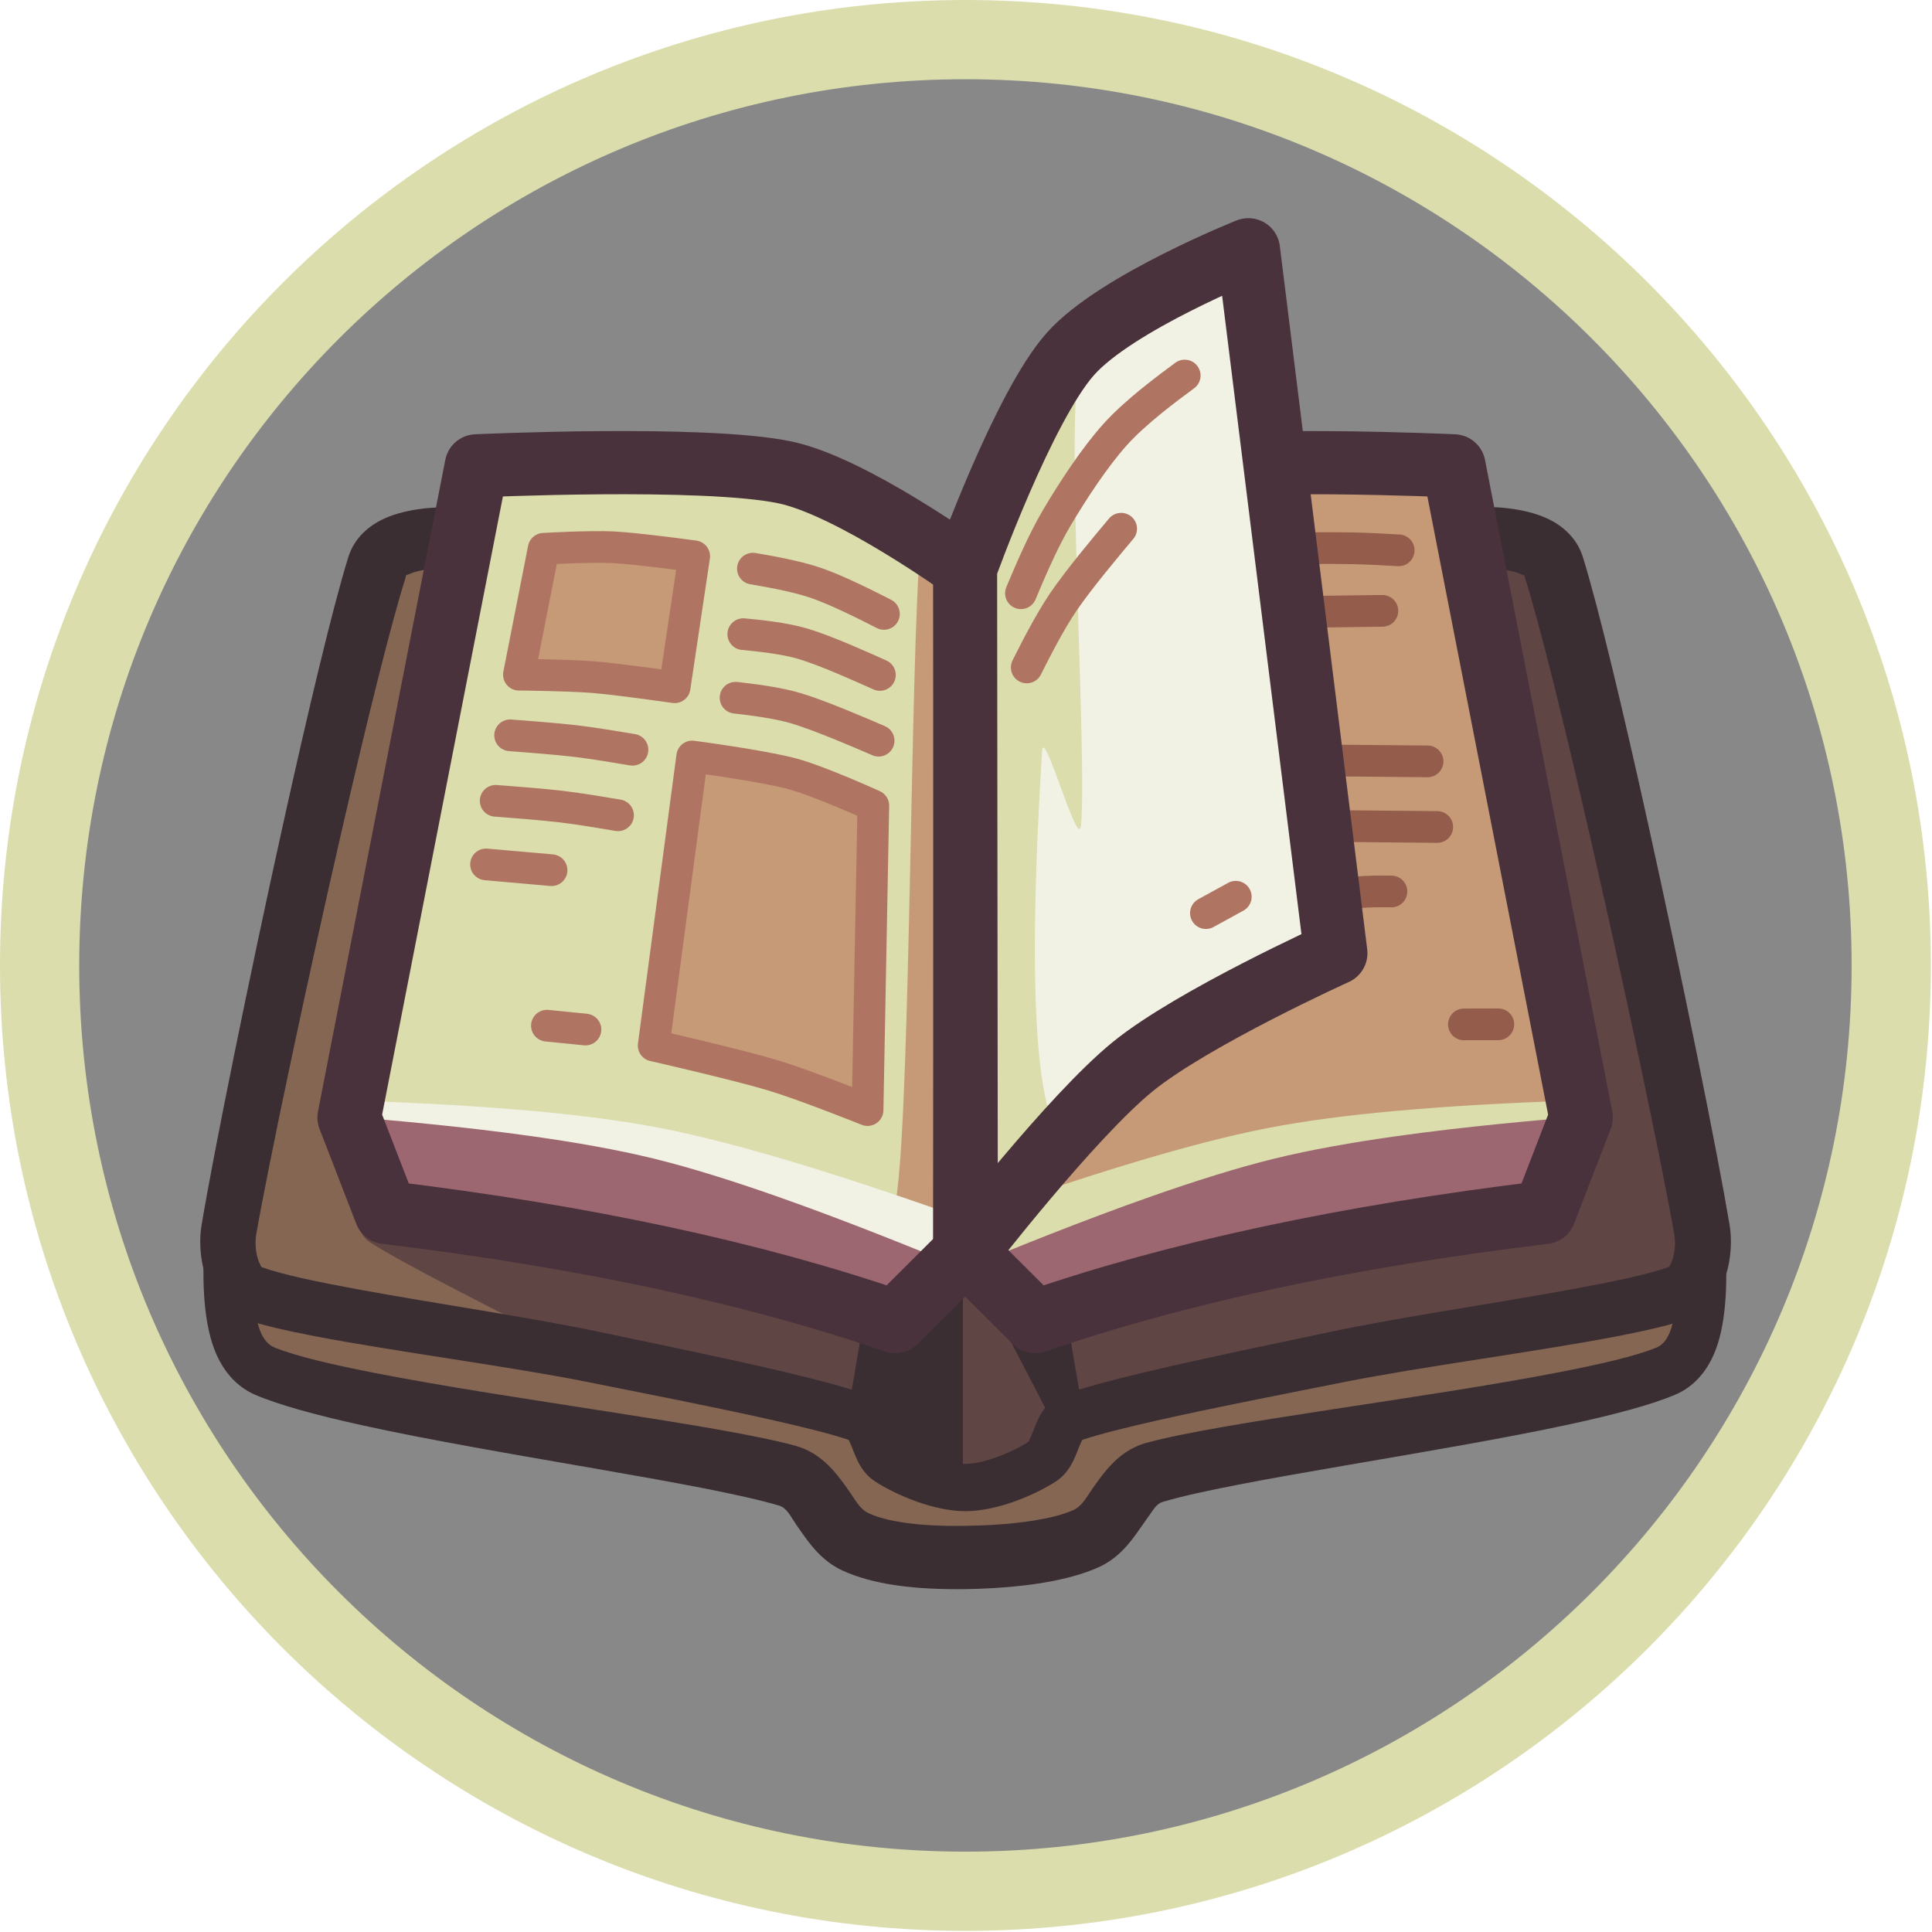
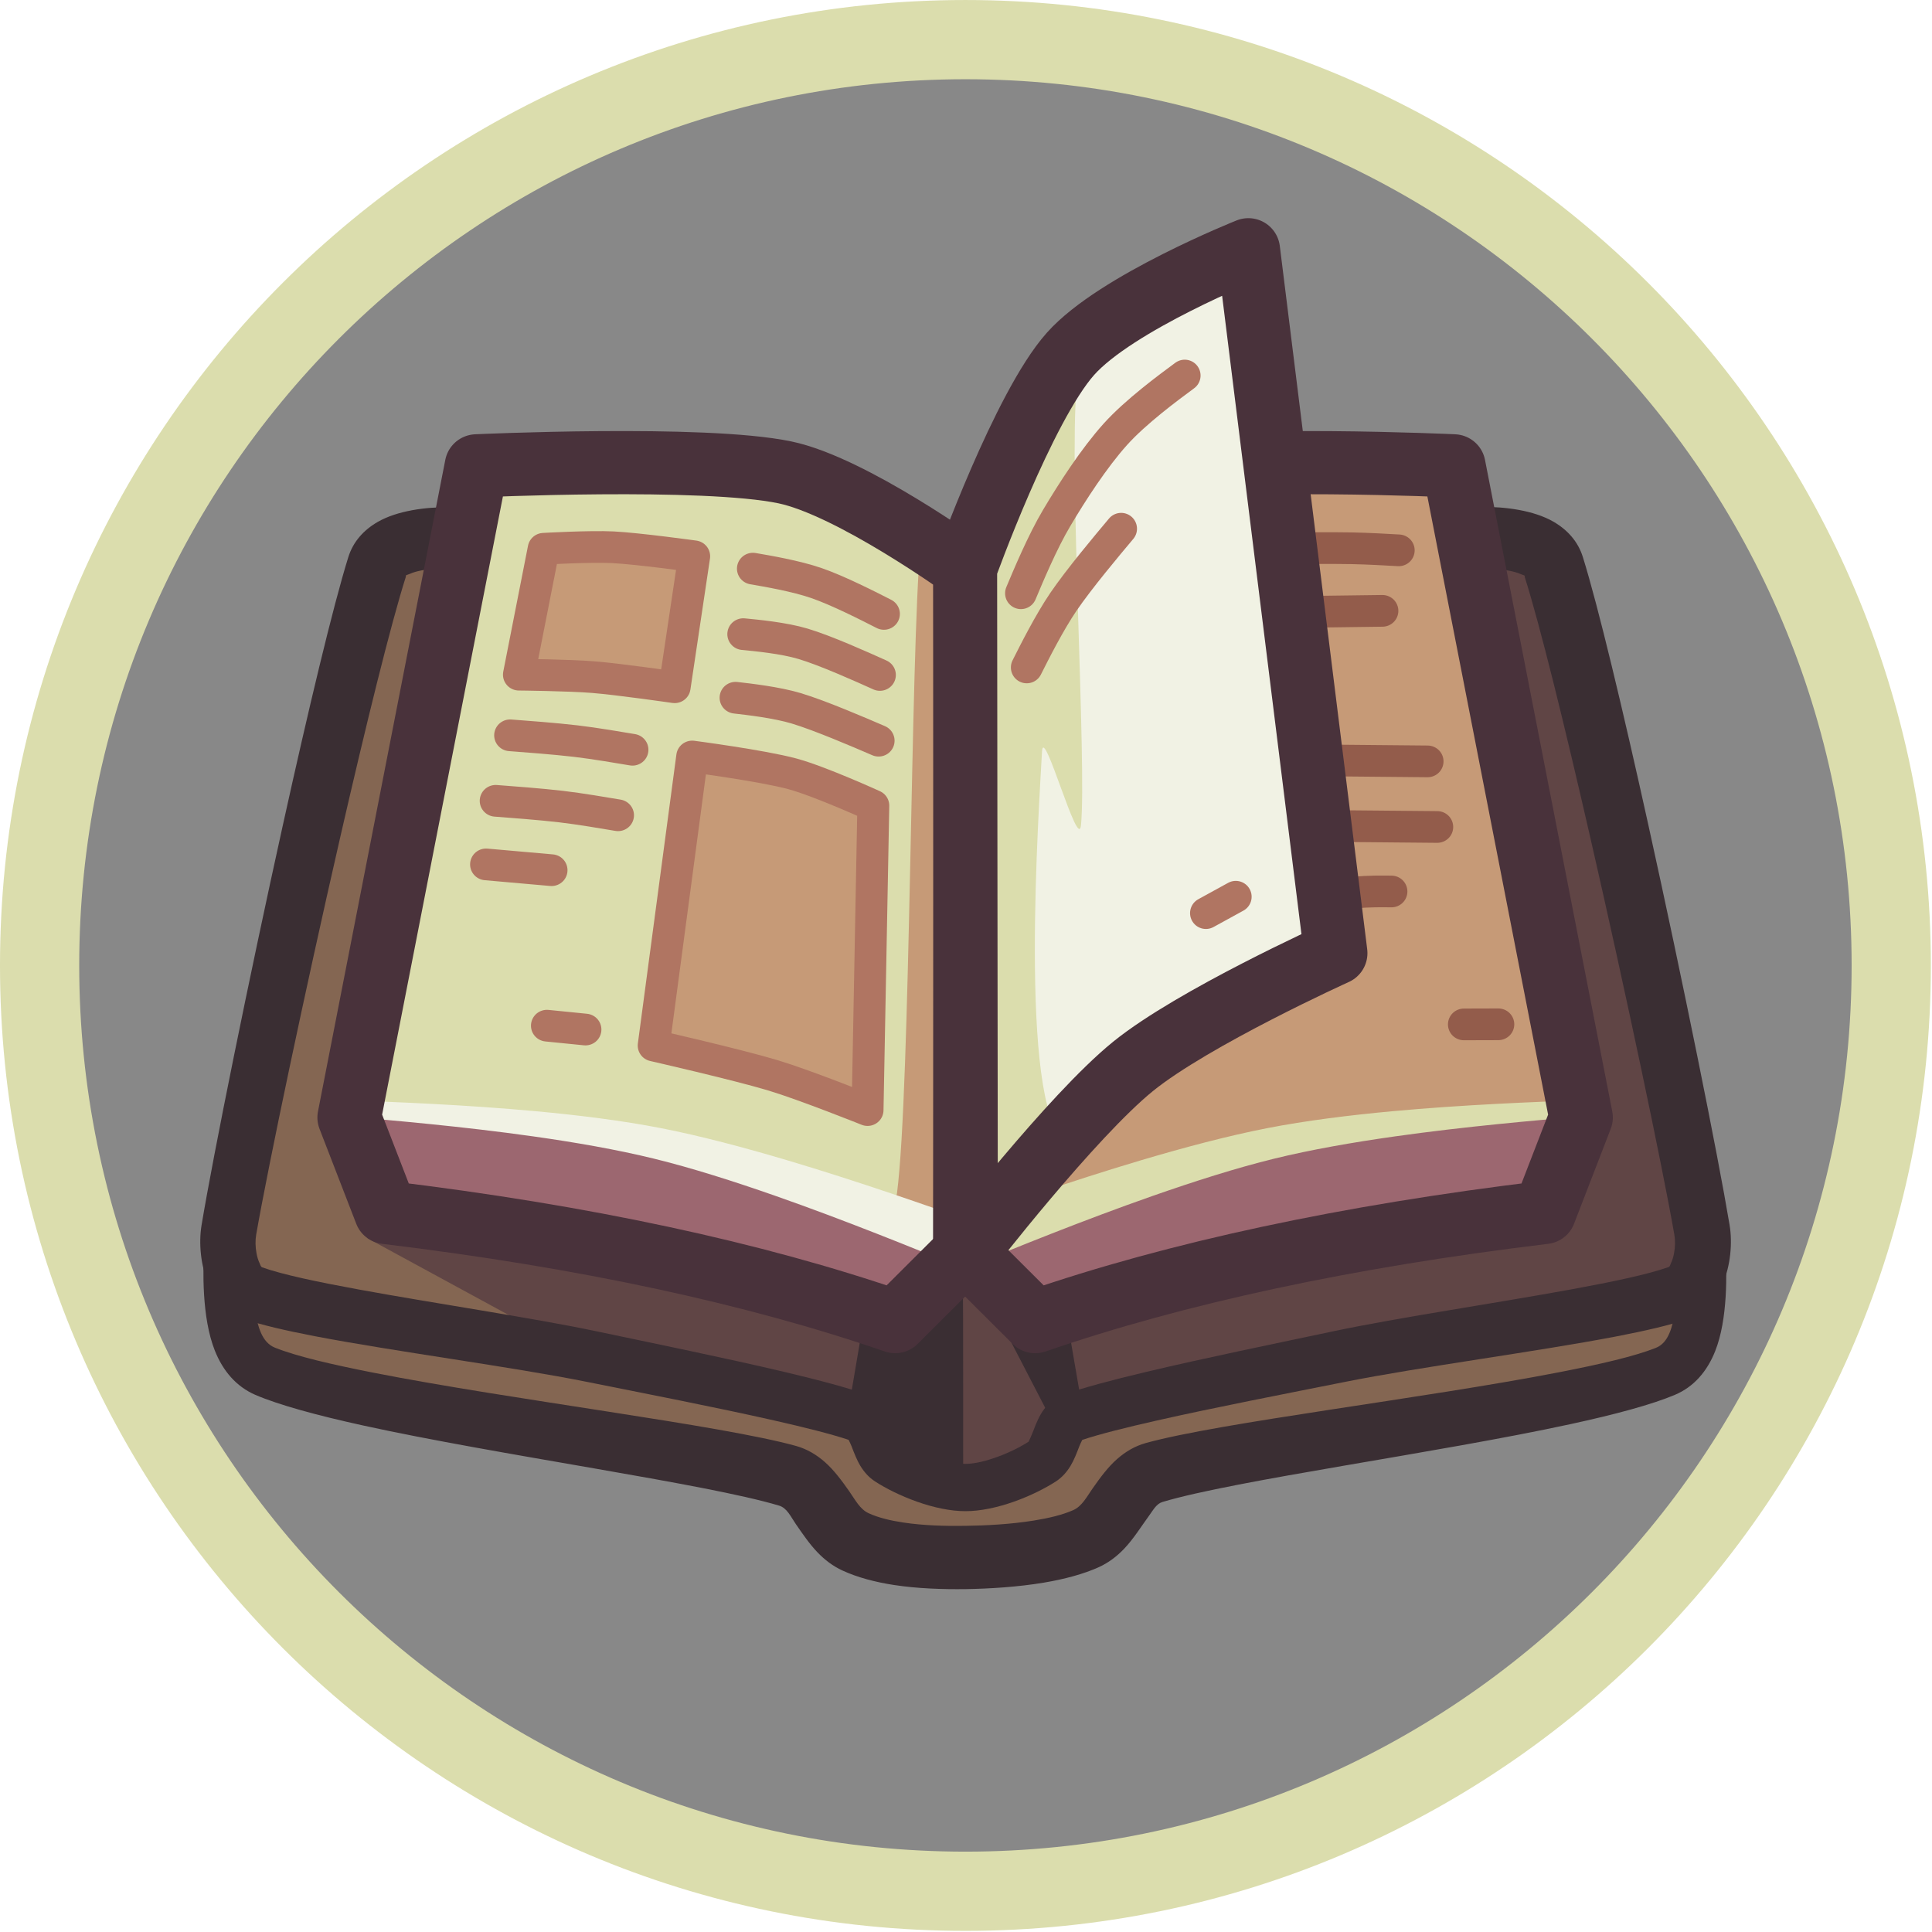
<svg xmlns="http://www.w3.org/2000/svg" xmlns:ns1="https://boxy-svg.com" width="100%" height="100%" viewBox="0 0 1016 1016" version="1.1" style="fill-rule:evenodd;clip-rule:evenodd;stroke-linecap:round;stroke-linejoin:round;stroke-miterlimit:1.5;">
  <defs>
    <linearGradient id="color-1" ns1:pinned="true">
      <stop style="stop-color: rgb(241, 242, 228)" />
    </linearGradient>
    <linearGradient id="color-0" ns1:pinned="true">
      <stop style="stop-color: rgb(219, 221, 173)" />
    </linearGradient>
    <linearGradient id="color-6" ns1:pinned="true">
      <stop style="stop-color: rgb(198, 154, 119)" />
    </linearGradient>
    <linearGradient id="color-7" ns1:pinned="true">
      <stop style="stop-color: rgb(176, 117, 98)" />
    </linearGradient>
    <linearGradient id="color-8" ns1:pinned="true">
      <stop style="stop-color: rgb(198, 154, 119)" />
    </linearGradient>
    <linearGradient id="color-9" ns1:pinned="true">
      <stop style="stop-color: rgb(147, 92, 75)" />
    </linearGradient>
    <linearGradient id="color-2" ns1:pinned="true">
      <stop style="stop-color: rgb(73, 50, 59)" />
    </linearGradient>
    <linearGradient id="color-10" ns1:pinned="true">
      <stop style="stop-color: rgb(156, 103, 112)" />
    </linearGradient>
    <linearGradient id="color-3" ns1:pinned="true">
      <stop style="stop-color: rgb(132, 102, 82);" />
    </linearGradient>
    <linearGradient id="color-4" ns1:pinned="true">
      <stop style="stop-color: rgb(96, 69, 69);" />
    </linearGradient>
    <linearGradient id="color-5" ns1:pinned="true">
      <stop style="stop-color: rgb(58, 46, 51)" />
    </linearGradient>
  </defs>
  <g transform="matrix(-0.940047,0,0,0.940047,3474.56,-439.503)">
    <circle cx="3156.08" cy="1007.62" r="517.92" style="stroke-width: 44.32px; stroke: rgb(219, 221, 173); fill: rgb(136, 136, 136);" />
    <g transform="matrix(-1.06378, 0, 0, 1.06378, 4296.53, -260.46)" style="">
      <g>
-         <path d="M 684.142 1338.47 C 683.542 1357.84 682.343 1396.57 703.854 1405.48 C 752.923 1425.81 926.818 1445.48 978.557 1460.43 C 994.517 1465.04 999.189 1488.25 1014.28 1495.18 C 1029.87 1502.34 1052.62 1503.67 1072.08 1503.39 C 1092.29 1503.11 1119.01 1500.91 1135.54 1493.46 C 1150.68 1486.64 1155.3 1463.33 1171.27 1458.72 C 1222.05 1444.05 1392.19 1425.23 1440.22 1405.48 C 1461.19 1396.86 1460.01 1359.1 1459.42 1340.22" style="fill: url(#color-3);" />
+         <path d="M 684.209 1359.683 C 684.209 1359.683 682.343 1396.57 703.854 1405.48 C 752.923 1425.81 926.818 1445.48 978.557 1460.43 C 994.517 1465.04 999.189 1488.25 1014.28 1495.18 C 1029.87 1502.34 1052.62 1503.67 1072.08 1503.39 C 1092.29 1503.11 1119.01 1500.91 1135.54 1493.46 C 1150.68 1486.64 1155.3 1463.33 1171.27 1458.72 C 1222.05 1444.05 1392.19 1425.23 1440.22 1405.48 C 1461.19 1396.86 1459.941 1361.054 1459.941 1361.054 L 1133.854 1432.854 L 1071.768 1466.6 L 1014.718 1430.512 L 684.209 1359.683 Z" style="fill: url(#color-3);" />
        <path d="M 1072.074 967.193 C 1058.544 967.193 1040.814 974.843 1031.494 980.973 C 1023.794 986.023 1024.824 1000.863 1016.134 1003.933 C 990.119 1013.113 922.528 1026.393 875.387 1036.073 C 822.287 1046.983 729.307 1058.273 697.532 1069.373 C 686.307 1073.293 682.736 1090.943 684.736 1102.663 C 695.612 1166.373 743.595 1391.003 762.788 1451.662 C 766.81 1464.373 786.565 1466.807 799.895 1466.587 C 834.655 1466.013 925.99 1457.976 971.353 1448.218 C 1006.694 1440.616 1038.504 1408.033 1072.074 1408.033 C 1105.644 1408.033 1137.454 1440.616 1172.794 1448.218 C 1218.154 1457.976 1309.494 1466.013 1344.254 1466.587 C 1357.584 1466.807 1377.334 1464.373 1381.364 1451.662 C 1400.554 1391.003 1448.534 1166.373 1459.414 1102.663 C 1461.414 1090.943 1457.844 1073.293 1446.614 1069.373 C 1414.844 1058.273 1321.864 1046.983 1268.764 1036.073 C 1221.624 1026.393 1154.034 1013.113 1128.014 1003.933 C 1119.334 1000.863 1120.354 986.023 1112.654 980.973 C 1103.334 974.843 1085.604 967.193 1072.074 967.193 Z" style="fill: url(#color-4);" transform="matrix(-1, 0, 0, -1, 2144.15, 2433.793)" />
-         <path d="M 950.515 1443.24 C 964.977 1440.74 791.957 1359.36 758.825 1337.54 C 751.526 1332.73 750.672 1320.97 751.726 1312.29 C 759.088 1251.68 803.79 1029.49 803.001 973.878 C 802.735 955.144 770.501 960.035 764.378 977.742 C 742.553 1040.851 683.489 1340.473 694.031 1359.001 C 735.839 1432.484 936.053 1445.74 950.515 1443.24 Z" style="fill: url(#color-3);" />
+         <path d="M 684.209 1359.683 L 861.729 1392.111 L 757.878 1335.645 C 750.579 1330.835 807.492 967.193 807.492 967.193 L 765.033 980.799 L 684.209 1359.683 Z" style="fill: url(#color-3);" />
      </g>
-       <g>
+       <g style="">
        <path d="M 671.717 1338.09 C 671.066 1352.66 670.457 1377.1 677.299 1394.45 C 681.57 1405.29 688.661 1413.57 698.71 1417.9 C 711.069 1423.2 731.052 1428.64 755.057 1433.92 C 826.505 1449.61 935.149 1464.46 974.029 1476.1 C 978.279 1477.36 980.175 1481.9 982.852 1485.77 C 986.467 1490.99 990.082 1496.33 994.295 1500.71 C 998.122 1504.69 1002.44 1507.95 1007.37 1510.23 C 1015.18 1513.84 1024.48 1516.31 1034.38 1517.84 C 1046.75 1519.75 1060.13 1520.19 1072.32 1520.03 C 1084.83 1519.82 1099.68 1518.91 1113.37 1516.61 C 1124.15 1514.8 1134.24 1512.11 1142.29 1508.45 C 1147.24 1506.18 1151.58 1502.93 1155.41 1498.94 C 1160.43 1493.71 1164.54 1487.03 1168.95 1480.98 C 1170.97 1478.2 1172.59 1475.12 1175.73 1474.19 C 1213.88 1462.77 1320.15 1448.45 1390.06 1433.31 C 1413.59 1428.21 1433.17 1422.96 1445.29 1417.81 C 1455.17 1413.61 1462.15 1405.49 1466.36 1394.86 C 1473.06 1377.94 1472.47 1354.06 1471.84 1339.83 C 1471.63 1332.98 1465.88 1327.58 1459.03 1327.8 C 1452.17 1328.01 1446.78 1333.75 1446.99 1340.61 C 1447.15 1349.25 1447.43 1362.14 1445.3 1373.93 C 1443.81 1382.22 1441.92 1390.47 1435.15 1393.16 C 1424 1397.59 1405.99 1401.76 1384.44 1405.95 C 1313.38 1419.76 1205.62 1432.44 1166.8 1443.24 C 1161.08 1444.86 1156.16 1447.81 1151.77 1451.68 C 1147 1455.88 1142.95 1461.4 1138.99 1467.04 C 1135.9 1471.44 1133.4 1476.44 1128.79 1478.48 C 1123.01 1481.05 1115.72 1482.73 1108 1483.98 C 1095.94 1485.92 1082.86 1486.62 1071.84 1486.75 C 1061.42 1486.91 1049.98 1486.6 1039.39 1485 C 1032.74 1484 1026.45 1482.53 1021.2 1480.13 C 1016.59 1478.04 1014.09 1473.01 1011 1468.61 C 1007.02 1462.95 1002.95 1457.43 998.16 1453.21 C 993.762 1449.34 988.823 1446.39 983.085 1444.76 C 943.534 1433.75 833.428 1420.5 760.817 1406.23 C 738.806 1401.9 720.394 1397.62 708.997 1393.07 C 701.959 1390.26 699.92 1381.73 698.354 1373.12 C 696.146 1360.99 696.413 1347.74 696.566 1338.86 C 696.778 1332 691.384 1326.26 684.526 1326.05 C 677.669 1325.83 671.93 1331.23 671.717 1338.09 Z" style="fill: url(#color-5);" />
-         <path d="M 1070.766 1475.66 L 1070.766 1345.66 C 1070.766 1345.66 1036.376 1389.2 1027.856 1404.98 C 1022.106 1415.62 1013.376 1429.98 1019.656 1440.32 C 1026.806 1452.1 1070.766 1475.66 1070.766 1475.66 Z" style="fill: url(#color-5);" />
        <path d="M 1133.666 988.432 C 1142.856 991.512 1156.796 994.992 1172.946 998.652 C 1203.466 1005.572 1241.696 1012.992 1271.646 1018.992 C 1311.036 1026.882 1372.356 1034.882 1414.386 1042.942 C 1429.856 1045.912 1442.846 1048.952 1451.526 1051.942 C 1459.946 1054.832 1466.426 1061.622 1470.326 1070.582 C 1474.456 1080.042 1475.486 1092.012 1473.946 1101.282 C 1467.756 1138.442 1449.226 1230.102 1431.036 1312.372 C 1417.836 1372.122 1404.786 1426.952 1396.756 1452.652 C 1394.256 1460.661 1388.806 1466.824 1381.316 1471.143 C 1370.976 1477.107 1355.736 1479.016 1344.146 1478.855 C 1325.716 1478.601 1291.626 1476.345 1256.676 1472.825 C 1224.516 1469.584 1191.636 1465.253 1169.486 1460.538 C 1144.236 1455.139 1120.536 1437.922 1096.966 1427.332 C 1088.756 1423.642 1080.596 1420.842 1072.236 1420.852 C 1063.886 1420.852 1055.736 1423.672 1047.526 1427.372 C 1023.956 1437.982 1000.246 1455.194 975.003 1460.602 C 952.851 1465.334 919.973 1469.693 887.805 1472.952 C 852.86 1476.494 818.761 1478.758 800.325 1479.021 C 788.713 1479.186 773.428 1477.276 763.064 1471.298 C 755.536 1466.955 750.065 1460.757 747.55 1452.704 C 739.52 1427.002 726.444 1372.172 713.236 1312.412 C 695.052 1230.142 676.55 1138.472 670.363 1101.312 C 668.824 1092.012 669.865 1080.002 674.001 1070.522 C 677.926 1061.522 684.437 1054.702 692.894 1051.792 C 701.584 1048.812 714.575 1045.772 730.056 1042.802 C 772.087 1034.742 833.405 1026.762 872.802 1018.872 C 902.759 1012.892 940.989 1005.512 971.517 998.612 C 987.665 994.962 1001.596 991.482 1010.796 988.412 C 1011.206 987.582 1011.946 986.062 1012.326 985.072 C 1013.706 981.502 1015.096 977.832 1016.966 974.752 C 1018.996 971.412 1021.516 968.602 1024.696 966.542 C 1030.196 962.972 1038.236 958.912 1046.866 955.872 C 1055.366 952.882 1064.406 950.892 1072.236 950.932 C 1080.066 950.892 1089.106 952.882 1097.606 955.882 C 1106.236 958.922 1114.266 962.982 1119.766 966.562 C 1122.936 968.612 1125.466 971.422 1127.496 974.762 C 1129.366 977.842 1130.746 981.512 1132.126 985.072 C 1132.506 986.072 1133.246 987.602 1133.666 988.432 Z M 778.197 1442.464 C 778.178 1442.444 778.154 1442.444 778.125 1442.469 C 777.559 1442.968 779.384 1443.329 780.143 1443.675 C 781.992 1444.517 784.092 1445.063 786.244 1445.48 C 790.848 1446.371 795.698 1446.568 799.788 1446.491 C 817.63 1446.156 850.616 1443.754 884.426 1440.202 C 915.265 1436.962 946.794 1432.771 968.027 1428.172 C 980.32 1425.512 992.05 1419.272 1003.666 1412.882 C 1017.696 1405.162 1031.526 1397.132 1045.426 1392.372 C 1054.296 1389.332 1063.226 1387.552 1072.236 1387.562 C 1081.246 1387.572 1090.166 1389.362 1099.036 1392.412 C 1112.926 1397.182 1126.756 1405.202 1140.786 1412.932 C 1152.396 1419.332 1164.136 1425.572 1176.436 1428.232 C 1197.666 1432.852 1229.196 1437.071 1260.036 1440.329 C 1293.846 1443.902 1326.836 1446.313 1344.686 1446.656 C 1348.786 1446.735 1353.646 1446.541 1358.266 1445.649 C 1360.426 1445.23 1362.546 1444.683 1364.406 1443.835 C 1365.186 1443.479 1367.056 1443.097 1366.476 1442.582 C 1366.456 1442.564 1366.436 1442.561 1366.426 1442.573 L 1366.286 1443.01 C 1366.326 1442.884 1366.346 1442.61 1366.426 1442.573 C 1374.506 1417.232 1387.606 1363.802 1400.956 1305.592 C 1419.636 1224.062 1438.766 1133.212 1445.206 1096.372 C 1445.726 1093.402 1445.676 1089.832 1445.016 1086.432 C 1444.666 1084.632 1444.176 1082.872 1443.416 1081.322 C 1443.006 1080.472 1442.846 1079.432 1442.026 1079.132 C 1431.166 1075.282 1412.786 1071.432 1391.356 1067.512 C 1351.056 1060.122 1300.376 1052.692 1266.196 1045.502 C 1236.106 1039.162 1197.706 1031.332 1167.046 1024.062 C 1149.046 1019.792 1133.656 1015.682 1123.906 1012.182 C 1119.576 1010.622 1116.176 1007.962 1113.516 1004.382 C 1111.186 1001.232 1109.446 997.202 1107.906 993.032 C 1107.386 991.632 1106.886 990.212 1106.276 988.892 C 1106.066 988.452 1105.656 987.722 1105.516 987.502 C 1101.396 984.802 1095.466 981.802 1089.136 979.502 C 1083.466 977.432 1077.476 975.822 1072.236 975.792 C 1066.996 975.822 1061.006 977.442 1055.336 979.502 C 1049.016 981.812 1043.096 984.802 1038.976 987.502 C 1038.736 988.012 1037.266 991.202 1036.586 993.042 C 1035.046 997.212 1033.306 1001.252 1030.976 1004.392 C 1028.306 1007.982 1024.906 1010.642 1020.576 1012.202 C 1010.826 1015.702 995.43 1019.822 977.43 1024.102 C 946.779 1031.392 908.382 1039.262 878.296 1045.622 C 844.121 1052.812 793.445 1060.262 753.138 1067.652 C 731.719 1071.582 713.352 1075.422 702.493 1079.282 C 701.705 1079.562 701.59 1080.572 701.193 1081.382 C 700.441 1082.932 699.951 1084.682 699.606 1086.462 C 698.952 1089.842 698.913 1093.392 699.433 1096.352 C 705.876 1133.182 725.031 1224.022 743.718 1305.552 C 757.047 1363.702 770.114 1417.092 778.197 1442.464 C 778.275 1442.524 778.306 1442.819 778.35 1442.958 L 778.197 1442.464 Z" style="fill: url(#color-5);" transform="matrix(-1, 0, 0, -1, 2144.312, 2429.962)" />
-         <path d="M 1019.31 1374.05 L 1010.12 1428.11 C 1008.68 1432.39 1011 1437.04 1015.28 1438.48 C 1019.57 1439.92 1024.22 1437.6 1025.66 1433.31 L 1050.91 1384.65 C 1053.84 1375.93 1049.13 1366.47 1040.41 1363.55 C 1031.69 1360.62 1022.23 1365.33 1019.31 1374.05 Z" style="fill: url(#color-5);" />
-         <path d="M 1133.593 1416.937 L 1108.343 1368.277 C 1106.903 1363.987 1102.253 1361.667 1097.963 1363.107 C 1093.683 1364.547 1091.363 1369.197 1092.803 1373.477 L 1101.993 1427.537 C 1104.913 1436.257 1114.373 1440.967 1123.093 1438.037 C 1131.813 1435.117 1136.523 1425.657 1133.593 1416.937 Z" style="fill: url(#color-5);" transform="matrix(-1, 0, 0, -1, 2226.839, 2801.587)" />
+         <path style="fill: url(#color-5);" d="M 1134.036 1427.649 L 1126.622 1384.569 L 1093.246 1384.569 C 1093.246 1384.569 1120.74 1437.658 1120.74 1437.636 L 1134.036 1427.649 Z M 1070.891 1460.836 C 1070.891 1460.836 1070.916 1362.563 1070.766 1362.519 C 1070.616 1362.475 1021.273 1362.564 1021.273 1362.519 C 1021.273 1362.474 1009.693 1430.67 1009.693 1430.67 C 1009.693 1430.67 1070.592 1460.701 1070.891 1460.836 Z" />
      </g>
    </g>
    <g transform="matrix(-1.07032, 0, 0, 1.06378, 4303.54, -260.46)" style="">
-       <path d="M1035.34,1379.35L1072.07,1342.49L1071.78,983.119C1071.78,983.119 1012.55,940.098 977.756,932.765C935.215,923.799 816.535,929.321 816.535,929.321L749.986,1272.01L769.192,1321.95C872.395,1334.5 961.159,1353.61 1035.34,1379.35Z" style="fill: url(#color-0);" />
+       <path d="M1035.34,1379.35L1072.07,1342.49L1071.78,983.119C1071.78,983.119 1012.55,940.098 977.756,932.765C935.215,923.799 816.535,929.321 816.535,929.321L749.986,1272.01L769.192,1321.95C872.395,1334.5 961.159,1353.61 1035.34,1379.35Z" style="fill: url(#color-0);">
+         </path>
      <path d="M 1036.309 1311.8 C 1043.475 1256.43 1043.326 1027.9 1048.603 970.763 C 1049.2 964.285 1064.257 966.493 1067.915 968.996 C 1071.582 971.499 1070.469 980.118 1070.549 985.782 C 1071.433 1044.83 1077.724 1256.87 1073.182 1323.28 C 1071.642 1345.88 1071.052 1359.511 1048.531 1359.931 C 1000.094 1360.811 1034.928 1322.43 1036.309 1311.8 Z" style="fill: url(#color-6);" />
      <path d="M 1054.328 1336.32 C 1038.675 1322.96 978.705 1301.53 938.418 1292.5 C 889.01 1281.42 785.428 1265.71 757.879 1269.88 C 741.488 1272.36 757.586 1311.69 773.12 1317.5 C 818.864 1334.63 985.471 1369.5 1032.343 1372.63 C 1046.397 1373.57 1065.072 1345.49 1054.328 1336.32 Z" style="fill: url(#color-10);" />
      <path d="M 749.738 1271.555 C 772.311 1273.505 809.036 1276.665 846.22 1281.955 C 868.041 1285.055 889.993 1288.895 909.286 1293.655 C 929.052 1298.525 951.196 1305.625 973.023 1313.315 C 1009.573 1326.205 1045.125 1340.815 1067.04 1349.805 C 1073.361 1352.215 1080.438 1349.025 1082.833 1342.665 C 1085.238 1336.315 1082.058 1329.185 1075.737 1326.775 C 1053.185 1318.765 1016.58 1305.765 979.059 1294.545 C 956.321 1287.755 933.282 1281.595 912.793 1277.585 C 892.837 1273.675 870.212 1270.825 847.752 1268.735 C 810.118 1265.235 773.046 1263.845 750.26 1262.985 C 747.91 1262.845 745.885 1264.645 745.741 1267.015 C 745.597 1269.375 747.387 1271.415 749.738 1271.555 Z" style="fill: url(#color-1);" />
      <path d="M 1035.34 1379.35 L 1072.07 1342.49 L 1071.78 983.119 C 1071.78 983.119 1012.55 940.098 977.756 932.765 C 935.215 923.799 816.535 929.321 816.535 929.321 L 749.986 1272.01 L 769.192 1321.95 C 872.395 1334.5 961.159 1353.61 1035.34 1379.35 Z" style="fill: none; stroke-width: 33.23px; stroke: url(#color-2);">
        </path>
-       <g transform="matrix(0.99389, 0, 0, 1, 6.54968, 0)" style="">
-         <path d="M837.265,1039.14L850.279,972.931C850.279,972.931 874.568,971.533 886.694,972.139C899.887,972.799 929.441,976.889 929.441,976.889L919.15,1045.76C919.15,1045.76 890.05,1041.54 876.402,1040.44C863.392,1039.39 837.265,1039.14 837.265,1039.14Z" style="stroke-width: 16.67px; stroke: url(#color-7); fill: url(#color-8);" />
-         <path d="M 960.314 983.38 C 967.859 984.669 982.948 987.246 993.752 990.98 C 1005.239 994.948 1021.219 1003.11 1029.219 1007.19" style="fill: none; stroke-width: 16.67px; stroke: url(#color-7);" />
-         <path d="M 955.252 1017.83 C 962.335 1018.51 976.501 1019.86 986.663 1022.9 C 998.638 1026.47 1017.61 1035.02 1027.1 1039.29" style="fill: none; stroke-width: 16.67px; stroke: url(#color-7);" />
-         <path d="M 951.191 1051.268 C 958.382 1052.088 972.765 1053.738 983.109 1056.838 C 995.649 1060.608 1016.169 1069.438 1026.429 1073.858" style="fill: none; stroke-width: 16.67px; stroke: url(#color-7);" />
-         <path d="M 1023.639 1108.01 C 1023.639 1108.01 995.796 1095.29 981.086 1091.29 C 965.211 1086.99 928.396 1082.17 928.396 1082.17 L 908.131 1234.17 C 908.131 1234.17 952.207 1244.21 970.953 1249.87 C 987.833 1254.97 1020.609 1268.11 1020.609 1268.11 L 1023.639 1108.01 Z" style="stroke-width: 16.67px; stroke: url(#color-7); fill: url(#color-8);" />
-         <path d="M 832.64 1071.027 C 840.549 1071.617 856.367 1072.807 867.091 1074.067 C 877.101 1075.247 890.356 1077.507 896.983 1078.627" style="fill: none; stroke-width: 16.67px; stroke: url(#color-7);" />
-         <path d="M 825.045 1105.478 C 832.954 1106.068 848.772 1107.258 859.496 1108.518 C 869.506 1109.698 882.761 1111.958 889.388 1113.078" style="fill: none; stroke-width: 16.67px; stroke: url(#color-7);" />
-         <path d="M 819.978 1138.916 C 831.462 1139.936 842.945 1140.946 854.429 1141.956" style="fill: none; stroke-width: 16.67px; stroke: url(#color-7);" />
-         <path d="M 851.989 1223.727 C 858.744 1224.407 865.499 1225.077 872.255 1225.757" style="fill: none; stroke-width: 16.67px; stroke: url(#color-7);" />
-       </g>
+       <path d="M 1023.934 1108.01 C 1023.934 1108.01 996.262 1095.29 981.641 1091.29 C 965.863 1086.99 929.273 1082.17 929.273 1082.17 L 909.132 1234.17 C 909.132 1234.17 952.939 1244.21 971.57 1249.87 C 988.347 1254.97 1020.923 1268.11 1020.923 1268.11 L 1023.934 1108.01 Z M 838.699 1039.14 L 851.634 972.931 C 851.634 972.931 875.774 971.533 887.826 972.139 C 900.939 972.799 930.312 976.889 930.312 976.889 L 920.084 1045.76 C 920.084 1045.76 891.162 1041.54 877.597 1040.44 C 864.666 1039.39 838.699 1039.14 838.699 1039.14 Z" style="stroke-width: 16.67px; stroke: url(#color-7); fill: url(#color-8);">
+         </path>
+       <path d="M 960.996 983.38 C 968.495 984.669 983.492 987.246 994.23 990.98 C 1005.647 994.948 1021.529 1003.11 1029.48 1007.19 M 955.965 1017.83 C 963.005 1018.51 977.084 1019.86 987.184 1022.9 C 999.086 1026.47 1017.942 1035.02 1027.374 1039.29 M 951.929 1051.268 C 959.076 1052.088 973.371 1053.738 983.652 1056.838 C 996.115 1060.608 1016.51 1069.438 1026.707 1073.858 M 834.102 1071.027 C 841.963 1071.617 857.684 1072.807 868.343 1074.067 C 878.292 1075.247 891.466 1077.507 898.052 1078.627 M 826.554 1105.478 C 834.414 1106.068 850.136 1107.258 860.794 1108.518 C 870.743 1109.698 883.917 1111.958 890.504 1113.078 M 821.518 1138.916 C 832.932 1139.936 844.344 1140.946 855.758 1141.956 M 853.333 1223.727 C 860.047 1224.407 866.761 1225.077 873.475 1225.757" style="fill: none; stroke-width: 16.67px; stroke: url(#color-7);">
+         </path>
    </g>
    <g transform="matrix(1.07032, 0, 0, 1.06378, 2008.93, -260.46)" style="">
-       <path d="M1035.34,1379.35L1072.09,1342.49L1071.78,983.119C1071.78,983.119 1012.55,940.098 977.756,932.765C935.215,923.799 816.535,929.321 816.535,929.321L750.012,1272.01L769.192,1321.95C872.395,1334.5 961.159,1353.61 1035.34,1379.35Z" style="fill:rgb(214,220,189);" />
-       <path d="M 737.369 930.452 C 743.671 951.362 795.731 992.532 826.939 1021.462 C 858.554 1050.762 917.045 1063.552 927.043 1106.272 C 939.487 1159.432 888.55 1298.437 901.58 1340.404 C 912.026 1374.049 1002.941 1342.003 1002.941 1342.003 L 1065.935 999.333 C 1065.935 999.333 1082.369 982.112 1039.442 950.772 C 991.438 915.732 839.531 899.382 789.181 896.002 C 768.528 894.612 731.376 910.522 737.369 930.452 Z" style="fill: rgb(198, 154, 119);" transform="matrix(-1, 0, 0, -1, 1815.947, 2269.642)" />
+       <path d="M 750.012 1272.01 C 862.236 1261.405 1031.056 1316.203 1072.09 1342.49 L 1071.78 983.119 C 1071.78 983.119 1012.55 940.098 977.756 932.765 C 935.215 923.799 816.535 929.321 816.535 929.321 L 750.012 1272.01 Z" style="fill: url(#color-6);">
+         </path>
      <path d="M 889.986 1295.497 C 857.058 1287.797 813.844 1266.127 792.336 1267.937 C 775.917 1269.317 750.384 1293.637 760.939 1306.367 C 771.633 1319.257 823.753 1334.747 856.482 1345.247 C 893.942 1357.257 951.418 1372.537 985.737 1378.467 C 1010.932 1382.817 1048.68 1382.407 1062.386 1380.797 C 1066.759 1380.287 1068.638 1373.167 1068.011 1368.787 C 1066.789 1360.217 1067.783 1334.657 1055.071 1329.427 C 1025.403 1317.217 933.777 1305.747 889.986 1295.497 Z" style="fill: url(#color-10);" transform="matrix(-1, 0, 0, -1, 1826.587, 2649.757)" />
      <path d="M 751.341 1262.985 C 774.127 1263.845 811.198 1265.235 848.833 1268.735 C 871.293 1270.825 893.917 1273.675 913.874 1277.585 C 934.363 1281.595 957.401 1287.755 980.139 1294.545 C 1017.661 1305.765 1054.266 1318.765 1076.817 1326.775 C 1083.138 1329.185 1086.319 1336.315 1083.913 1342.665 C 1081.518 1349.025 1074.442 1352.215 1068.121 1349.805 C 1046.205 1340.815 1010.654 1326.205 974.104 1313.315 C 952.277 1305.625 930.133 1298.525 910.366 1293.655 C 891.073 1288.895 869.122 1285.055 847.3 1281.955 C 810.117 1276.665 773.391 1273.505 750.818 1271.555 C 748.468 1271.415 746.678 1269.375 746.822 1267.015 C 746.966 1264.645 748.99 1262.845 751.341 1262.985 Z" style="fill: url(#color-0);" />
      <path d="M1035.34,1379.35L1072.09,1342.49L1071.78,983.119C1071.78,983.119 1012.55,940.098 977.756,932.765C935.215,923.799 816.535,929.321 816.535,929.321L750.012,1272.01L769.192,1321.95C872.395,1334.5 961.159,1353.61 1035.34,1379.35Z" style="fill: none; stroke-width: 33.23px; stroke: url(#color-2);">
        </path>
-       <g transform="matrix(-0.99389, 0, 0, 1, 2137.622, 6.604736)" style="">
-         <path d="M1300.25,967.15C1294.78,966.838 1283.85,966.214 1275.64,966.065C1265.69,965.884 1248.92,966.004 1240.54,966.065" style="fill: none; stroke-width: 16.67px; stroke: url(#color-9);" />
-         <path d="M 1291.677 998.972 C 1277.167 999.162 1262.647 999.352 1248.137 999.542" style="fill: none; stroke-width: 16.67px; stroke: url(#color-9);" />
-         <path d="M 1254.359 1077.565 C 1274.719 1077.755 1295.069 1077.945 1315.429 1078.135" style="fill: none; stroke-width: 16.67px; stroke: url(#color-9);" />
-         <path d="M 1258.889 1112.068 C 1279.429 1112.248 1299.969 1112.438 1320.519 1112.628" style="fill: none; stroke-width: 16.67px; stroke: url(#color-9);" />
-         <path d="M 1257.749 1151.075 C 1262.199 1150.015 1271.099 1147.875 1277.549 1147.125 C 1283.799 1146.385 1292.219 1146.495 1296.429 1146.555" style="fill: none; stroke-width: 16.67px; stroke: url(#color-9);" />
-         <path d="M 1334.533 1216.451 L 1352.635 1216.398" style="fill: none; stroke-width: 16.67px; stroke: url(#color-9);" />
-       </g>
+       <path d="M 886.671 972.574 L 904.662 972.627 M 810.356 1037.95 C 814.778 1039.01 823.624 1041.15 830.035 1041.9 C 836.246 1042.64 844.615 1042.53 848.799 1042.47 M 811.489 1076.957 C 831.903 1076.777 852.318 1076.587 872.742 1076.397 M 806.986 1111.46 C 827.222 1111.27 847.448 1111.08 867.683 1110.89 M 844.076 1190.053 C 829.655 1189.863 815.224 1189.673 800.802 1189.483 M 852.597 1221.875 C 847.16 1222.187 836.297 1222.811 828.137 1222.96 C 818.248 1223.141 801.581 1223.021 793.252 1222.96" style="fill: none; stroke-width: 16.67px; stroke: url(#color-9);" transform="matrix(-1, 0, 0, -1, 1697.914, 2195.63)">
+         </path>
    </g>
-     <g transform="matrix(-1.06378, 0, 0, 1.06378, 4296.53, -260.46)">
+     <g transform="matrix(-1.06378, 0, 0, 1.06378, 4296.53, -260.46)" style="">
      <path d="M1072.46,1343.02C1072.46,1343.02 1127.86,1271.35 1160.25,1245.11C1191.87,1219.49 1266.82,1185.57 1266.82,1185.57L1220.86,815.736C1220.86,815.736 1151.3,843.454 1127.3,870.457C1102.5,898.354 1072.08,983.119 1072.08,983.119L1072.46,1343.02Z" style="fill: url(#color-0);" />
      <path d="M 1124.19 1283.87 C 1099.81 1265.59 1110.91 1107.17 1112.35 1079.56 C 1113.12 1065 1131.48 1132.74 1132.86 1118.22 C 1135.89 1086.4 1126.55 932.969 1130.5 888.662 C 1131.82 873.835 1144.48 861.114 1156.53 852.375 C 1171.57 841.469 1213.15 800.976 1220.73 823.225 C 1237.22 871.614 1249.13 1081.7 1255.44 1142.71 C 1257.04 1158.17 1258.6 1189.25 1258.6 1189.25 L 1124.19 1283.87 Z" style="fill: url(#color-1);" />
      <path d="M1072.46,1343.02C1072.46,1343.02 1127.86,1271.35 1160.25,1245.11C1191.87,1219.49 1266.82,1185.57 1266.82,1185.57L1220.86,815.736C1220.86,815.736 1151.3,843.454 1127.3,870.457C1102.5,898.354 1072.08,983.119 1072.08,983.119L1072.46,1343.02Z" style="fill: none; stroke-width: 33.33px; stroke: url(#color-2);">
        </path>
-       <g transform="matrix(1, 0, 0, 1, -1.522981, 0)" style="">
-         <path d="M1102.79,996.329C1106.56,987.335 1114.09,969.347 1121.54,956.812C1129.81,942.879 1141.21,925.231 1152.44,912.734C1163.1,900.88 1180.31,888.179 1188.92,881.829" style="fill: none; stroke-width: 16.67px; stroke: url(#color-7);" />
-         <path d="M 1105.838 1035.338 C 1109.788 1027.478 1117.688 1011.768 1125.088 1000.888 C 1133.368 988.728 1148.118 971.167 1155.488 962.385" style="fill: none; stroke-width: 16.67px; stroke: url(#color-7);" />
-         <path d="M 1200.063 1164.537 C 1205.303 1161.667 1210.533 1158.787 1215.773 1155.917" style="fill: none; stroke-width: 16.67px; stroke: url(#color-7);" />
-       </g>
+       <path d="M 1101.267 996.329 C 1105.037 987.335 1112.567 969.347 1120.017 956.812 C 1128.287 942.879 1139.687 925.231 1150.917 912.734 C 1161.577 900.88 1178.787 888.179 1187.397 881.829 M 1104.315 1035.338 C 1108.265 1027.478 1116.165 1011.768 1123.565 1000.888 C 1131.845 988.728 1146.595 971.167 1153.965 962.385 M 1198.54 1164.537 C 1203.78 1161.667 1209.01 1158.787 1214.25 1155.917" style="fill: none; stroke-width: 16.67px; stroke: url(#color-7);">
+         </path>
    </g>
  </g>
</svg>
